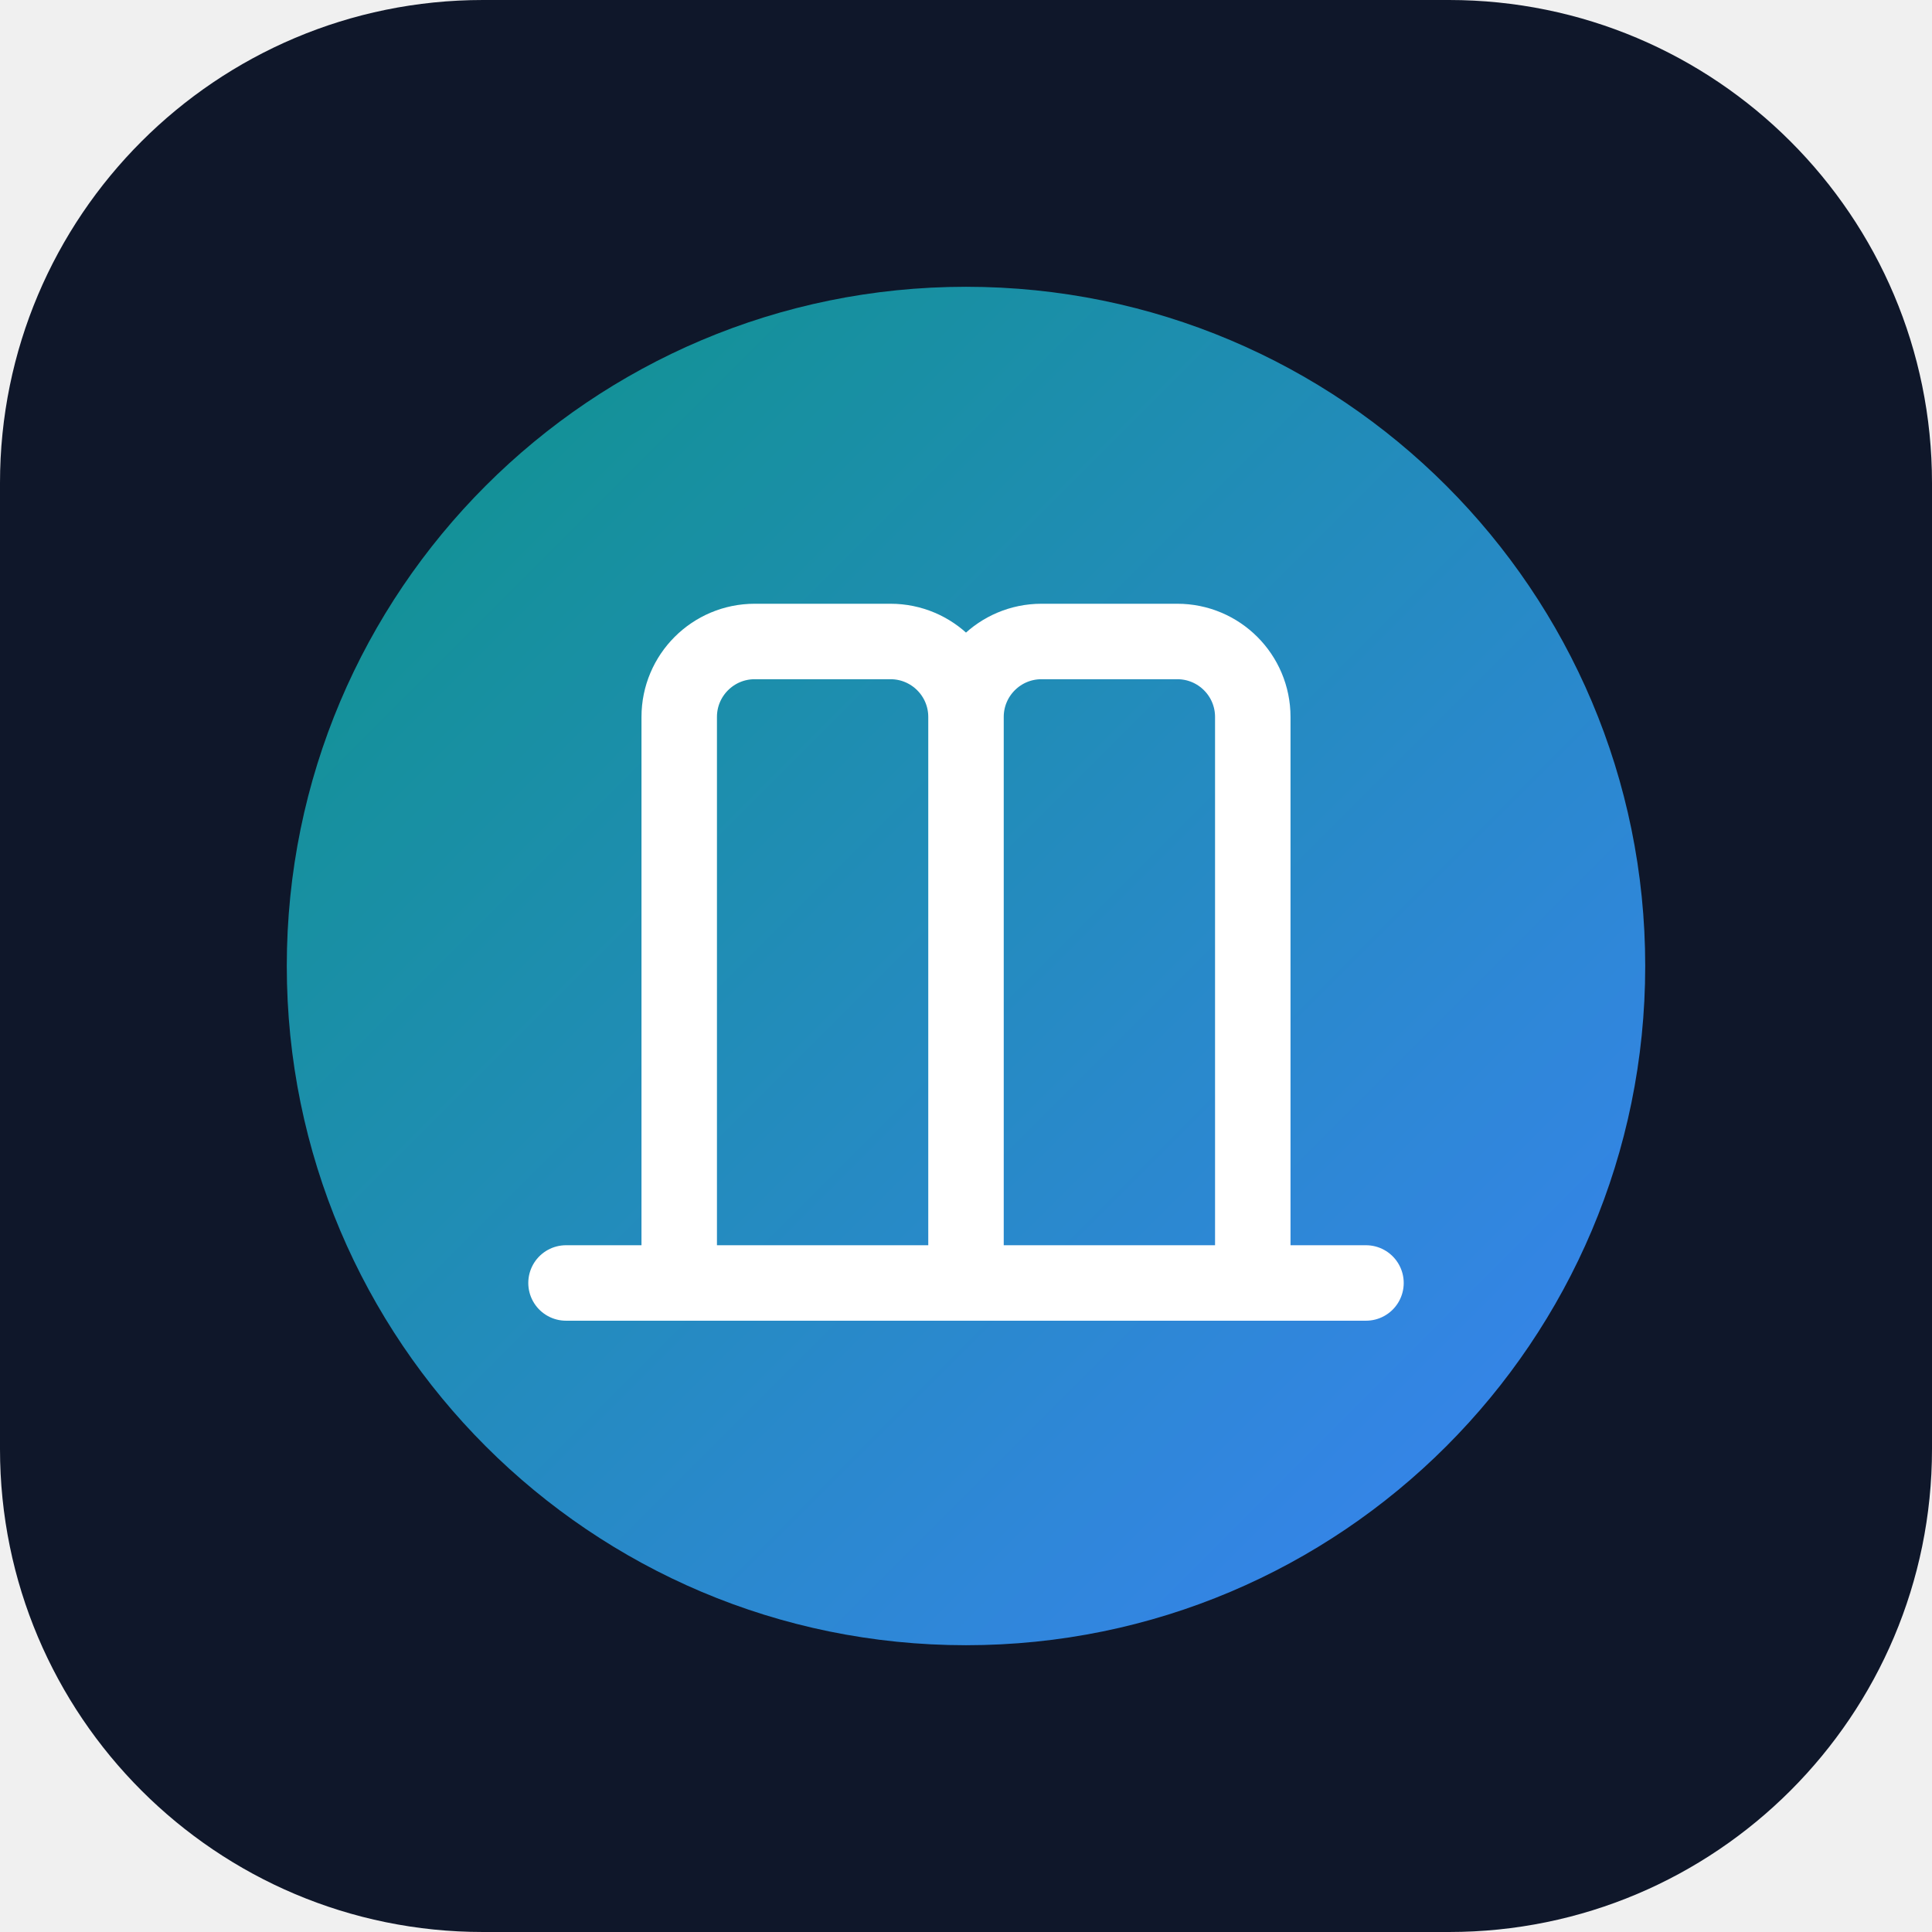
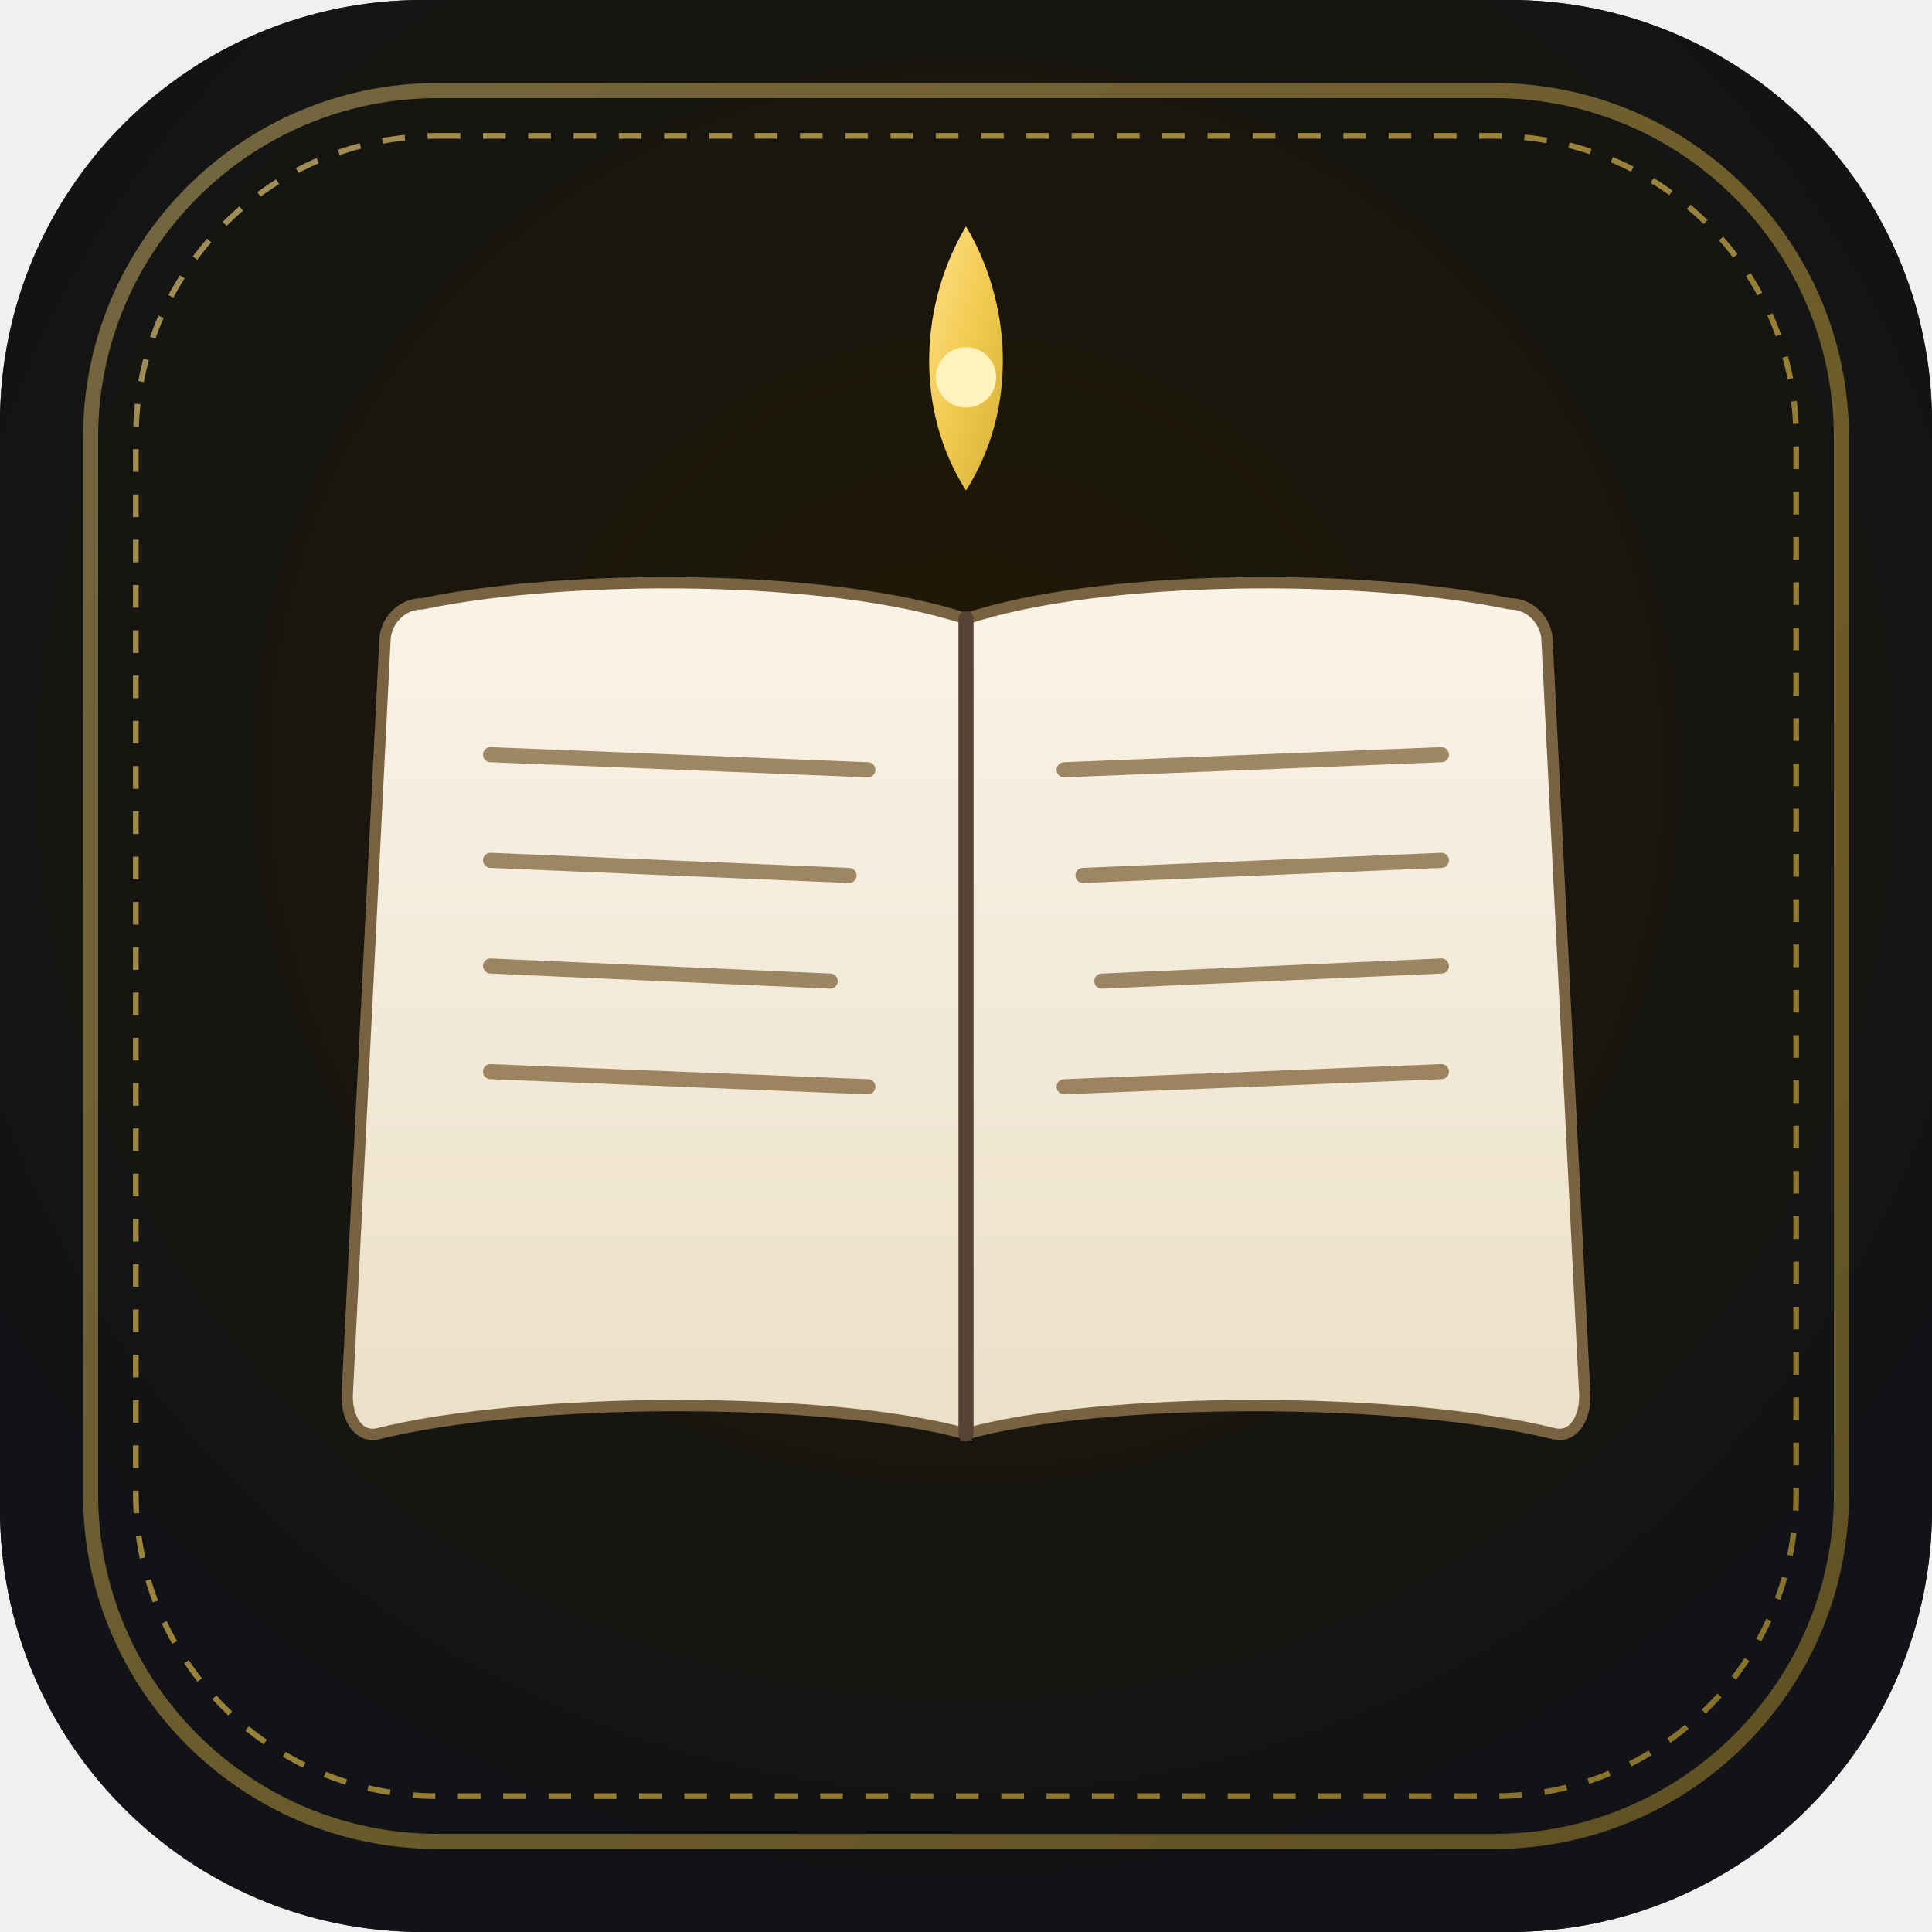
<svg xmlns="http://www.w3.org/2000/svg" viewBox="0 0 512 512" fill="none">
-   <rect width="512" height="512" rx="128" fill="#0f172a" />
-   <circle cx="256" cy="256" r="180" fill="url(#paint0_linear)" />
-   <path d="M180 340V190C180 178.954 188.954 170 200 170H236C247.046 170 256 178.954 256 190V340M256 340V190C256 178.954 264.954 170 276 170H312C323.046 170 332 178.954 332 190V340" stroke="#ffffff" stroke-width="20" stroke-linecap="round" stroke-linejoin="round" />
-   <path d="M150 340H362" stroke="#ffffff" stroke-width="20" stroke-linecap="round" />
  <defs>
-     <linearGradient id="paint0_linear" x1="76" y1="76" x2="436" y2="436" gradientUnits="userSpaceOnUse">
-       <stop stop-color="#0d9488" />
-       <stop offset="1" stop-color="#3b82f6" />
+     <radialGradient id="bgGlow" cx="50%" cy="40%" r="60%">
+       <stop offset="0%" stop-color="#241a00" stop-opacity="0.8" />
+       <stop offset="100%" stop-color="#111317" />
+     </radialGradient>
+     <linearGradient id="goldGrad" x1="0%" y1="0%" x2="100%" y2="100%">
+       <stop offset="0%" stop-color="#FFE088" />
+       <stop offset="50%" stop-color="#F2CA50" />
+       <stop offset="100%" stop-color="#D4AF37" />
+     </linearGradient>
+     <linearGradient id="vellumGrad" x1="0%" y1="0%" x2="0%" y2="100%">
+       <stop offset="0%" stop-color="#FAF4E8" />
+       <stop offset="100%" stop-color="#EBE0C8" />
    </linearGradient>
  </defs>
+   <rect width="512" height="512" rx="112" fill="#111317" />
+   <rect width="512" height="512" rx="112" fill="url(#bgGlow)" />
+   <rect x="24" y="24" width="464" height="464" rx="92" stroke="url(#goldGrad)" stroke-width="4" stroke-opacity="0.4" fill="none" />
+   <rect x="36" y="36" width="440" height="440" rx="80" stroke="url(#goldGrad)" stroke-width="1.5" stroke-dasharray="6 6" stroke-opacity="0.6" fill="none" />
+   <path d="M256 380 C220 370 140 370 100 380 C95 381 92 376 92 370 L102 170 C102 165 106 160 112 160 C150 152 220 152 256 164 Z" fill="url(#vellumGrad)" stroke="#796241" stroke-width="3" />
+   <path d="M256 380 C292 370 372 370 412 380 C417 381 420 376 420 370 L410 170 C410 165 406 160 400 160 C362 152 292 152 256 164 Z" fill="url(#vellumGrad)" stroke="#796241" stroke-width="3" />
+   <path d="M256 164 L256 380" stroke="#574236" stroke-width="4" stroke-linecap="round" />
+   <line x1="130" y1="200" x2="230" y2="204" stroke="#785b30" stroke-width="4" stroke-linecap="round" stroke-opacity="0.7" />
+   <line x1="130" y1="228" x2="225" y2="232" stroke="#785b30" stroke-width="4" stroke-linecap="round" stroke-opacity="0.7" />
+   <line x1="130" y1="256" x2="220" y2="260" stroke="#785b30" stroke-width="4" stroke-linecap="round" stroke-opacity="0.7" />
+   <line x1="130" y1="284" x2="230" y2="288" stroke="#785b30" stroke-width="4" stroke-linecap="round" stroke-opacity="0.7" />
+   <line x1="282" y1="204" x2="382" y2="200" stroke="#785b30" stroke-width="4" stroke-linecap="round" stroke-opacity="0.7" />
+   <line x1="287" y1="232" x2="382" y2="228" stroke="#785b30" stroke-width="4" stroke-linecap="round" stroke-opacity="0.7" />
+   <line x1="292" y1="260" x2="382" y2="256" stroke="#785b30" stroke-width="4" stroke-linecap="round" stroke-opacity="0.7" />
+   <line x1="282" y1="288" x2="382" y2="284" stroke="#785b30" stroke-width="4" stroke-linecap="round" stroke-opacity="0.7" />
+   <path d="M256 130 C242 108 244 80 256 60 C268 80 270 108 256 130 Z" fill="url(#goldGrad)" />
+   <circle cx="256" cy="100" r="8" fill="#FFF2BD" />
</svg>
